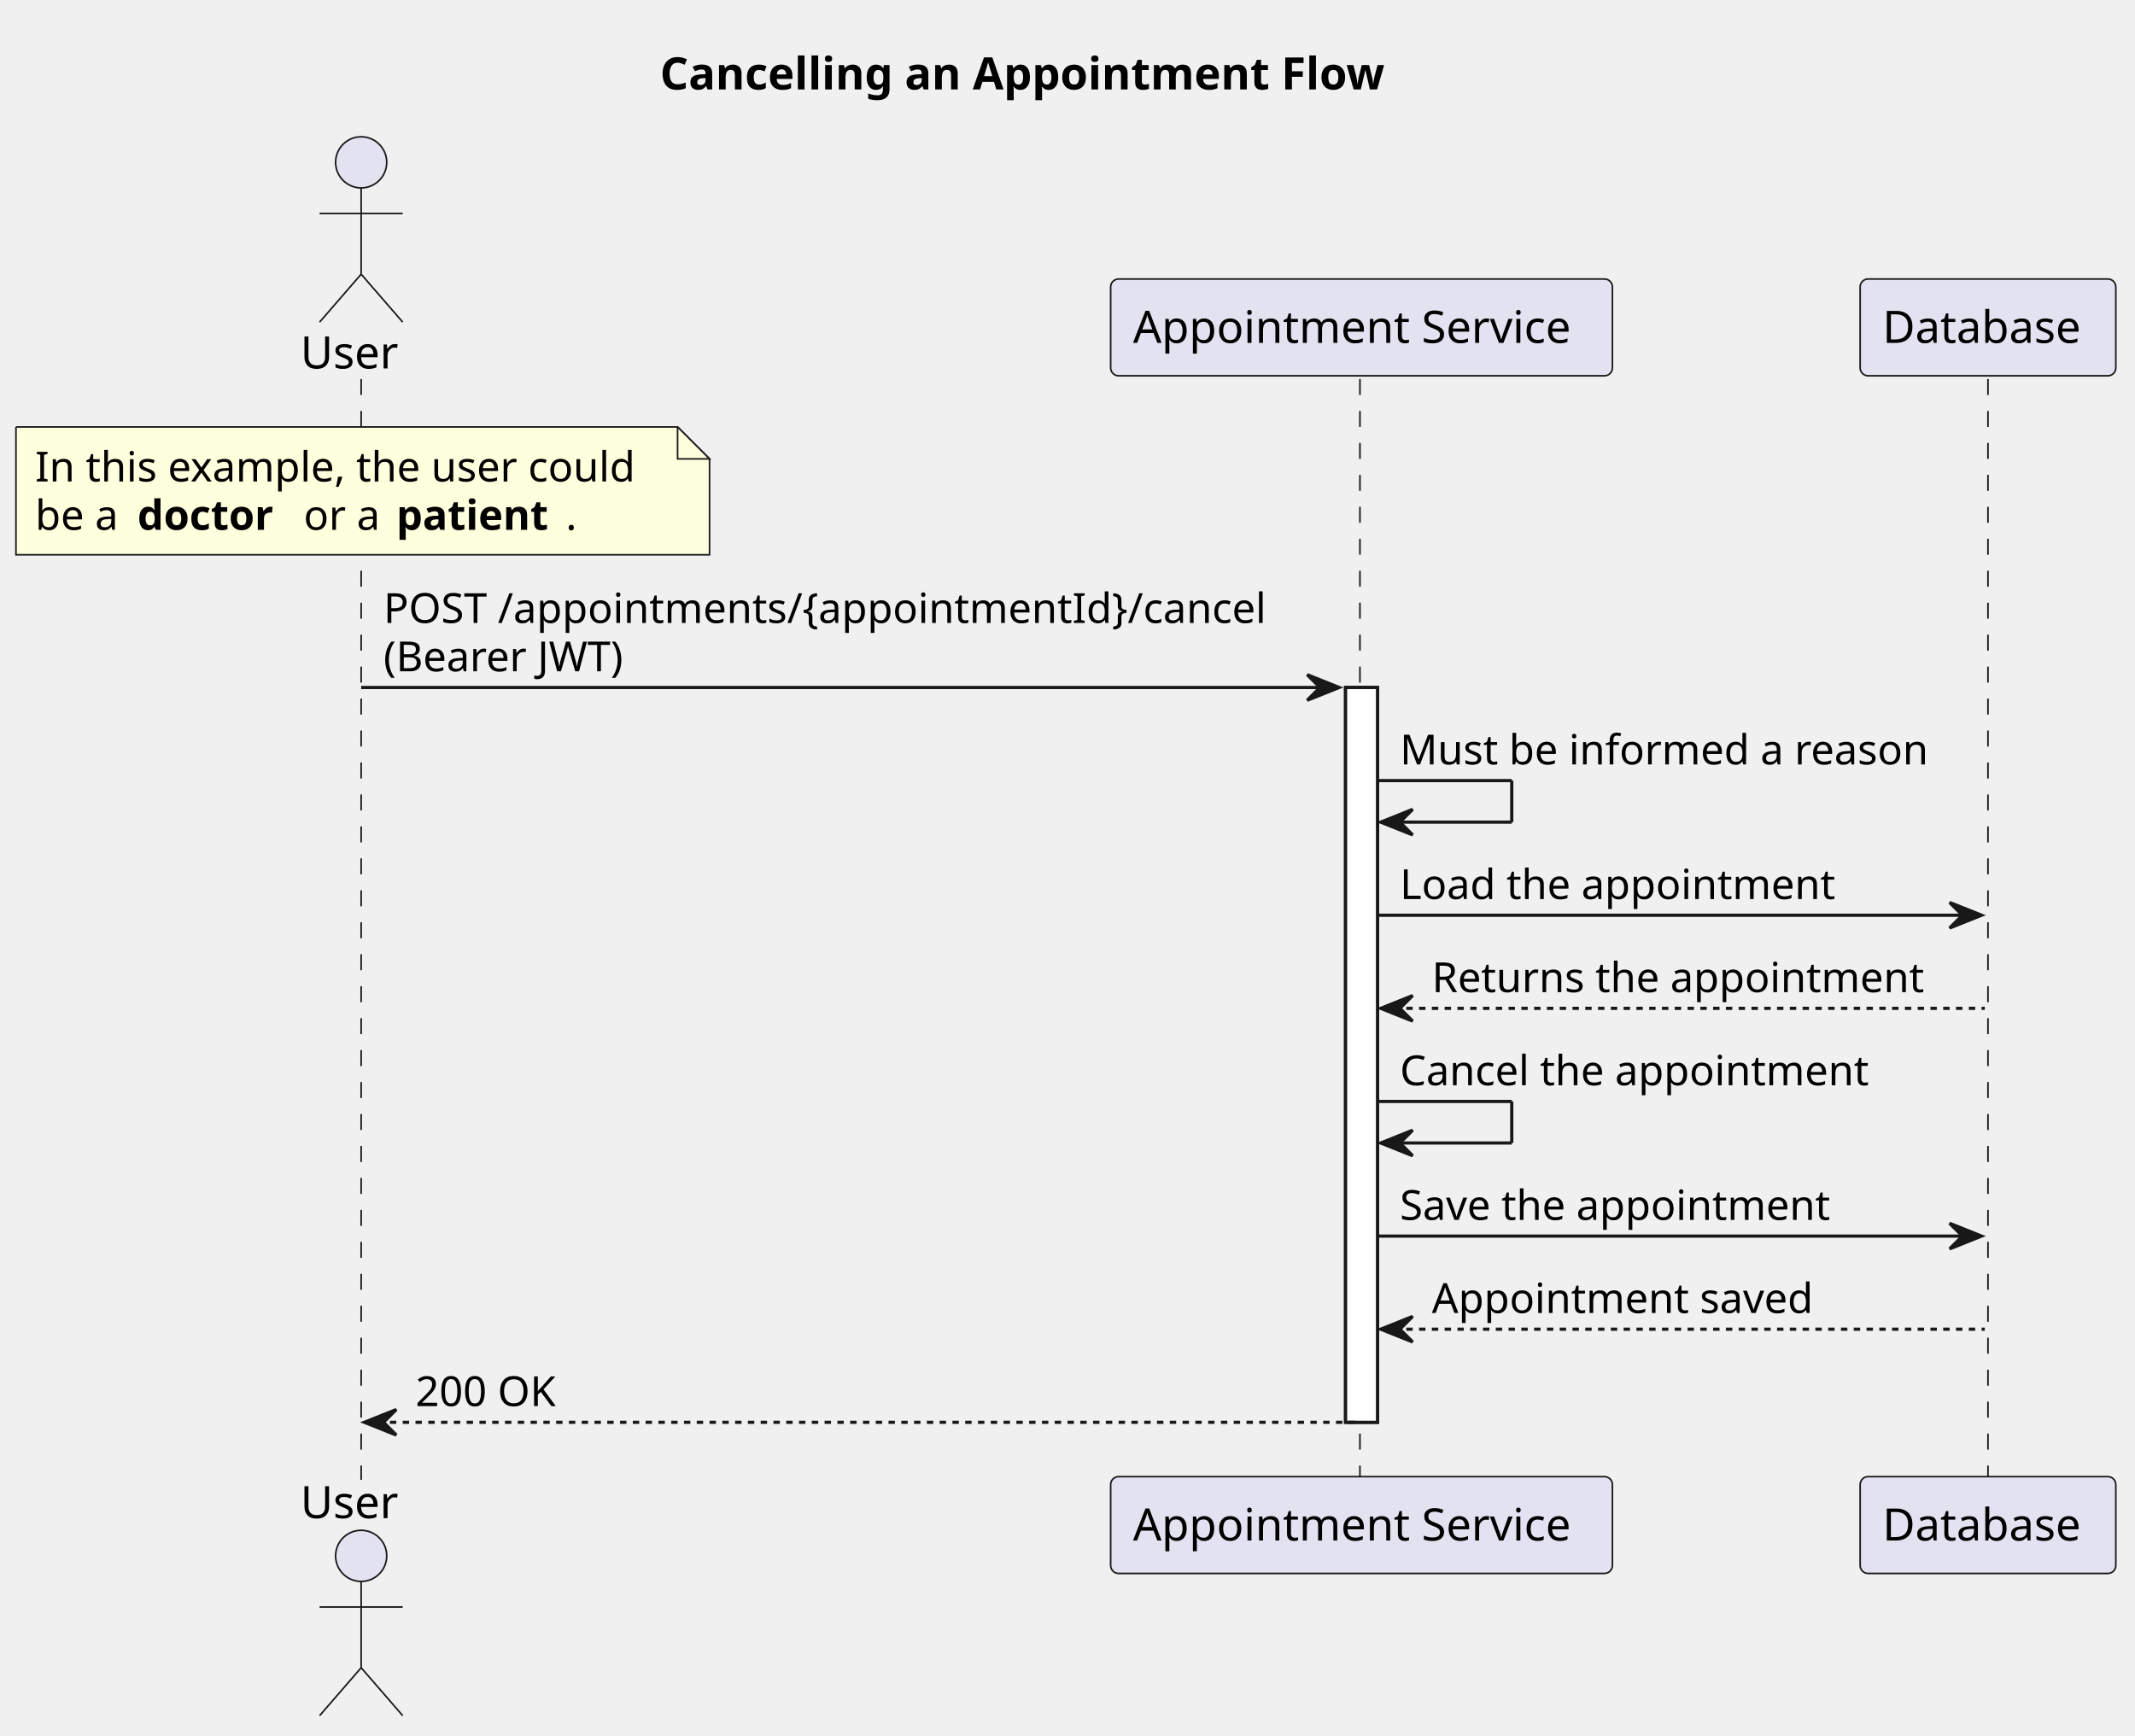
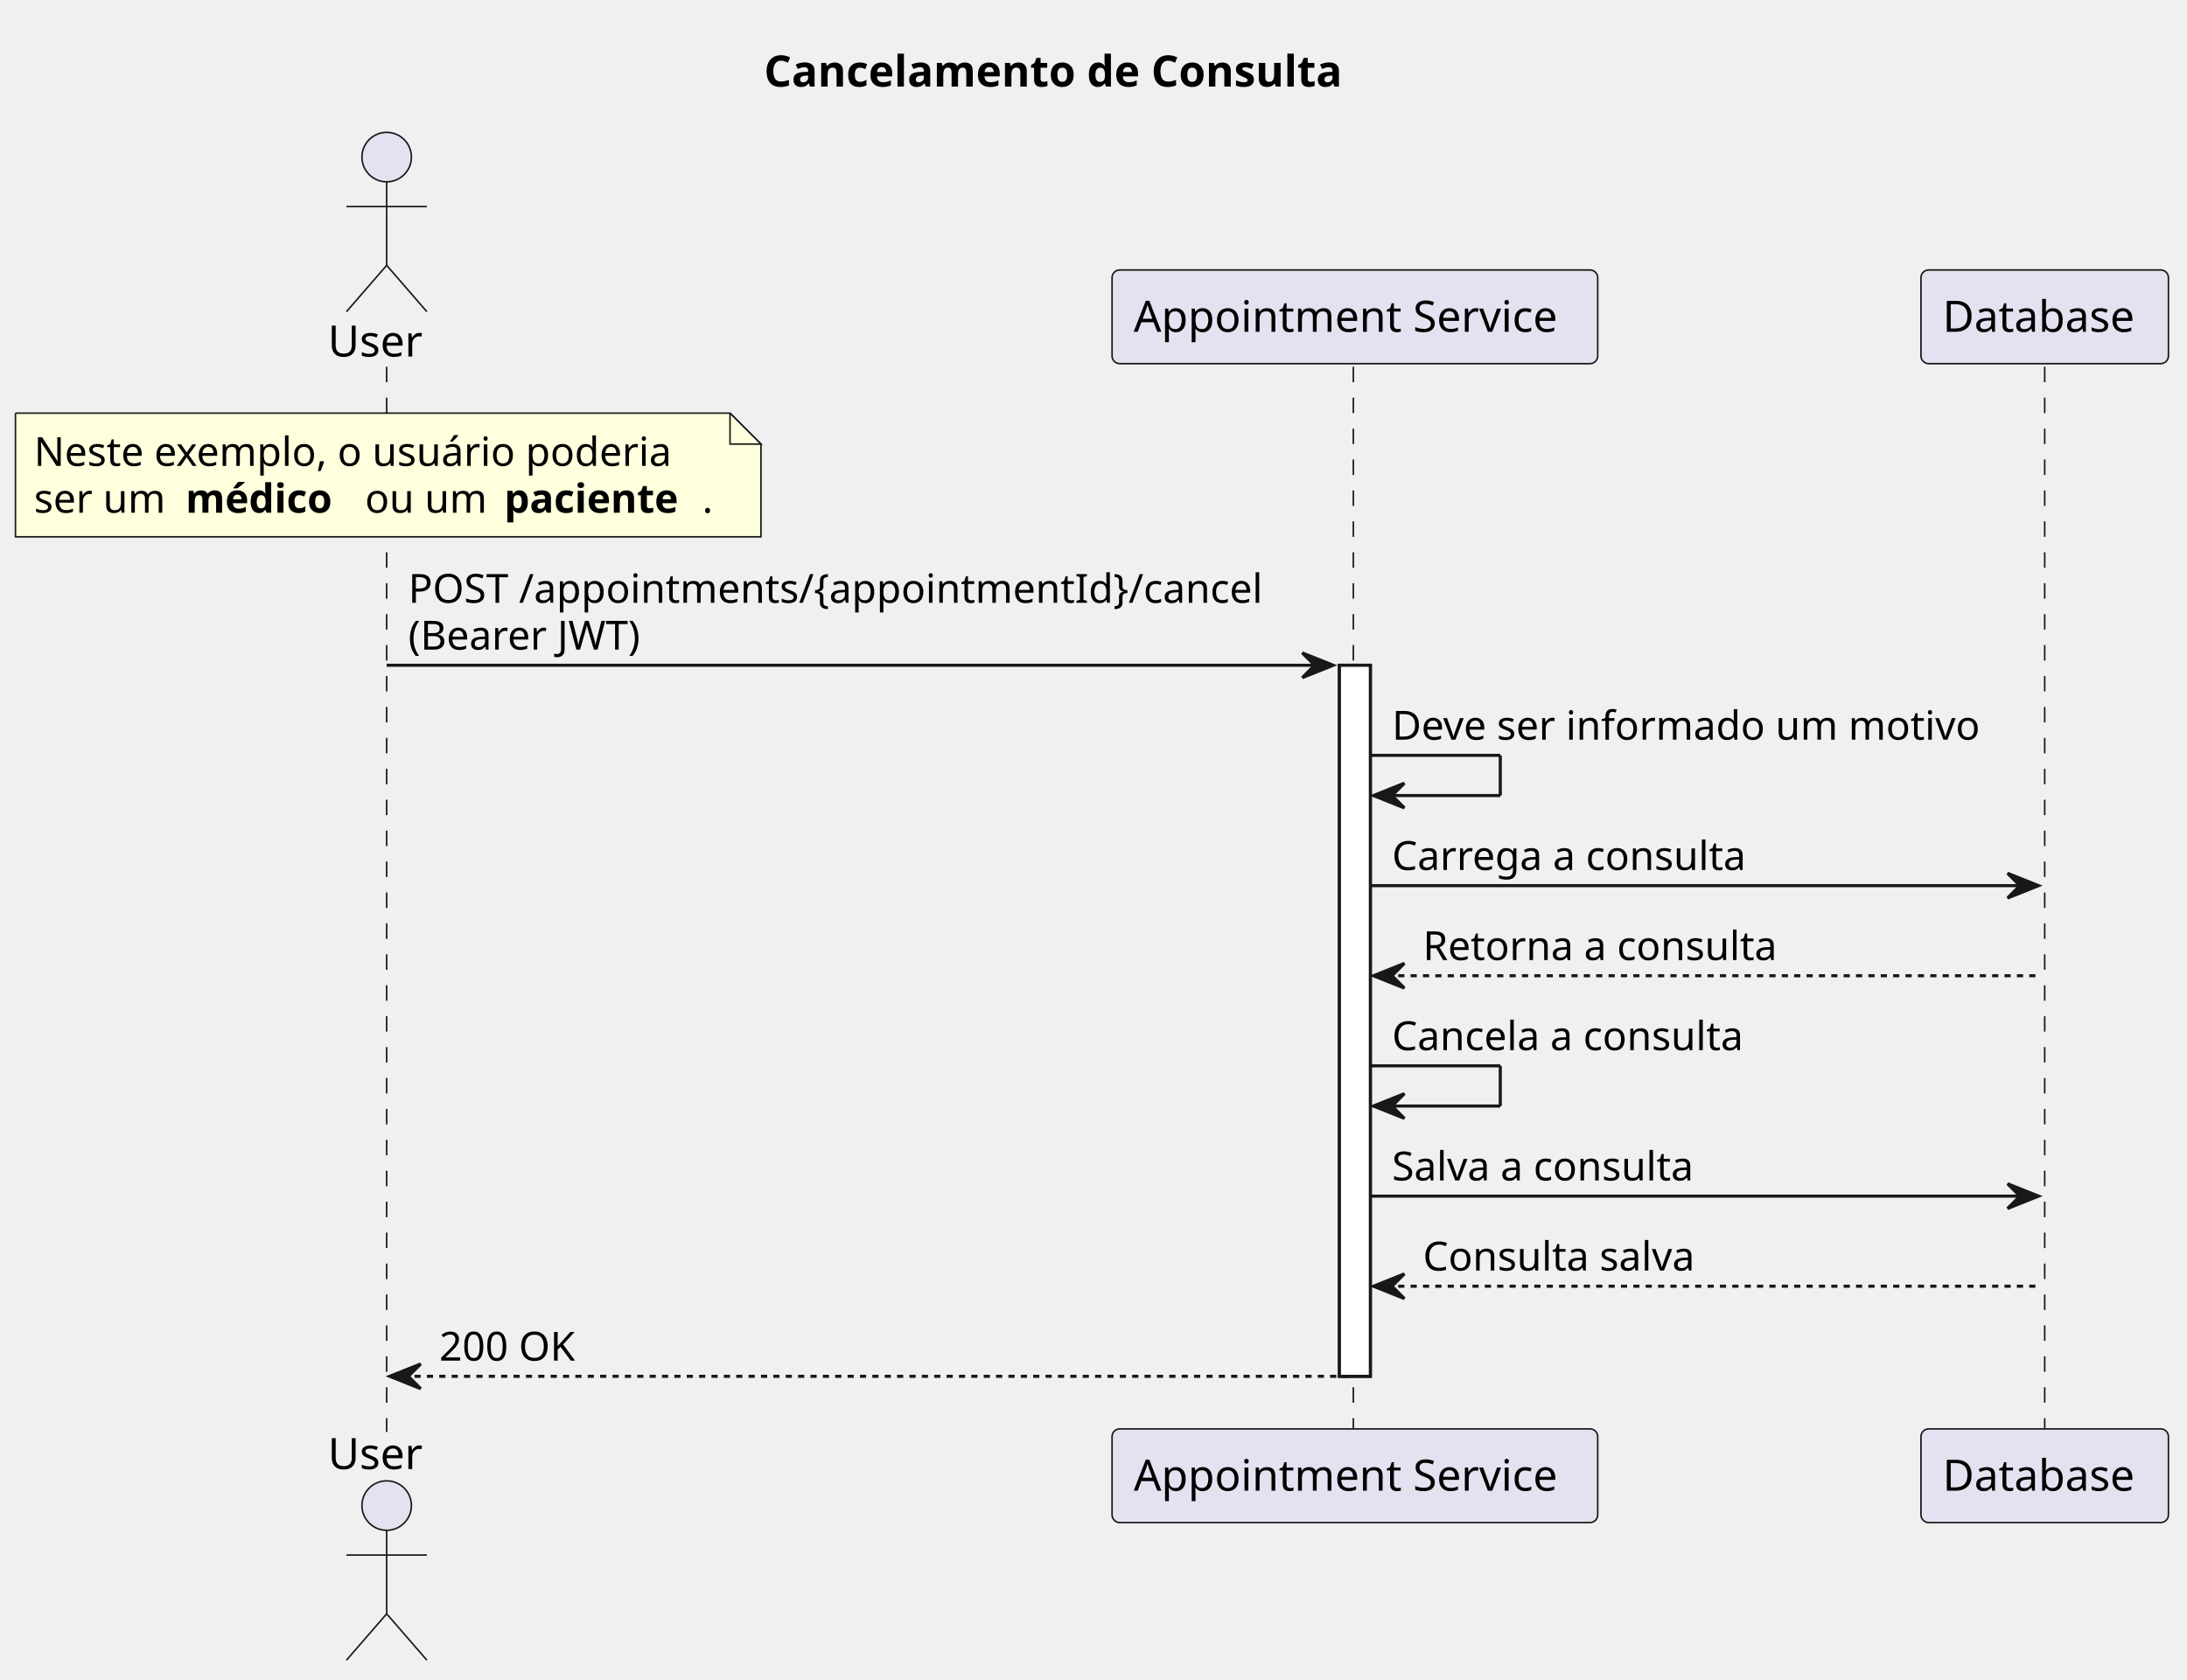
- <svg xmlns="http://www.w3.org/2000/svg" contentStyleType="text/css" height="543px" preserveAspectRatio="none" style="width:668px;height:543px;background:#FFFFFF;" version="1.1" viewBox="0 0 668 543" width="668px" zoomAndPan="magnify">
+ <svg xmlns="http://www.w3.org/2000/svg" contentStyleType="text/css" height="543px" preserveAspectRatio="none" style="width:707px;height:543px;background:#FFFFFF;" version="1.1" viewBox="0 0 707 543" width="707px" zoomAndPan="magnify">
  <defs />
  <g>
-     <text fill="#000000" font-family="sans-serif" font-size="14" font-weight="bold" lengthAdjust="spacing" textLength="253" x="206.5" y="27.995">Cancelling an Appointment Flow</text>
-     <rect fill="#FFFFFF" height="229.93" style="stroke:#181818;stroke-width:1.0;" width="10" x="421" y="215.125" />
-     <line style="stroke:#181818;stroke-width:0.5;stroke-dasharray:5.0,5.0;" x1="113" x2="113" y1="118.594" y2="463.055" />
-     <line style="stroke:#181818;stroke-width:0.5;stroke-dasharray:5.0,5.0;" x1="425.5" x2="425.5" y1="118.594" y2="463.055" />
-     <line style="stroke:#181818;stroke-width:0.5;stroke-dasharray:5.0,5.0;" x1="622" x2="622" y1="118.594" y2="463.055" />
-     <text fill="#000000" font-family="sans-serif" font-size="14" lengthAdjust="spacing" textLength="32" x="94" y="115.292">User</text>
-     <ellipse cx="113" cy="50.797" fill="#E2E2F0" rx="8" ry="8" style="stroke:#181818;stroke-width:0.5;" />
-     <path d="M113,58.797 L113,85.797 M100,66.797 L126,66.797 M113,85.797 L100,100.797 M113,85.797 L126,100.797 " fill="none" style="stroke:#181818;stroke-width:0.5;" />
-     <text fill="#000000" font-family="sans-serif" font-size="14" lengthAdjust="spacing" textLength="32" x="94" y="475.05">User</text>
-     <ellipse cx="113" cy="486.852" fill="#E2E2F0" rx="8" ry="8" style="stroke:#181818;stroke-width:0.5;" />
-     <path d="M113,494.852 L113,521.852 M100,502.852 L126,502.852 M113,521.852 L100,536.852 M113,521.852 L126,536.852 " fill="none" style="stroke:#181818;stroke-width:0.5;" />
-     <rect fill="#E2E2F0" height="30.297" rx="2.5" ry="2.5" style="stroke:#181818;stroke-width:0.5;" width="157" x="347.5" y="87.297" />
-     <text fill="#000000" font-family="sans-serif" font-size="14" lengthAdjust="spacing" textLength="143" x="354.5" y="107.292">Appointment Service</text>
-     <rect fill="#E2E2F0" height="30.297" rx="2.5" ry="2.5" style="stroke:#181818;stroke-width:0.5;" width="157" x="347.5" y="462.055" />
-     <text fill="#000000" font-family="sans-serif" font-size="14" lengthAdjust="spacing" textLength="143" x="354.5" y="482.05">Appointment Service</text>
-     <rect fill="#E2E2F0" height="30.297" rx="2.5" ry="2.5" style="stroke:#181818;stroke-width:0.5;" width="80" x="582" y="87.297" />
-     <text fill="#000000" font-family="sans-serif" font-size="14" lengthAdjust="spacing" textLength="66" x="589" y="107.292">Database</text>
-     <rect fill="#E2E2F0" height="30.297" rx="2.5" ry="2.5" style="stroke:#181818;stroke-width:0.5;" width="80" x="582" y="462.055" />
-     <text fill="#000000" font-family="sans-serif" font-size="14" lengthAdjust="spacing" textLength="66" x="589" y="482.05">Database</text>
-     <rect fill="#FFFFFF" height="229.93" style="stroke:#181818;stroke-width:1.0;" width="10" x="421" y="215.125" />
-     <path d="M5,133.594 L5,173.594 L222,173.594 L222,143.594 L212,133.594 L5,133.594 " fill="#FEFFDD" style="stroke:#181818;stroke-width:0.5;" />
-     <path d="M212,133.594 L212,143.594 L222,143.594 L212,133.594 " fill="#FEFFDD" style="stroke:#181818;stroke-width:0.5;" />
-     <text fill="#000000" font-family="sans-serif" font-size="13" lengthAdjust="spacing" textLength="196" x="11" y="150.661">In this example, the user could</text>
-     <text fill="#000000" font-family="sans-serif" font-size="13" lengthAdjust="spacing" textLength="28" x="11" y="165.793">be a</text>
-     <text fill="#000000" font-family="sans-serif" font-size="13" font-weight="bold" lengthAdjust="spacing" textLength="48" x="43" y="165.793">doctor</text>
-     <text fill="#000000" font-family="sans-serif" font-size="13" lengthAdjust="spacing" textLength="25" x="95" y="165.793">or a</text>
-     <text fill="#000000" font-family="sans-serif" font-size="13" font-weight="bold" lengthAdjust="spacing" textLength="53" x="124" y="165.793">patient</text>
-     <text fill="#000000" font-family="sans-serif" font-size="13" lengthAdjust="spacing" textLength="4" x="177" y="165.793">.</text>
-     <polygon fill="#181818" points="409,211.125,419,215.125,409,219.125,413,215.125" style="stroke:#181818;stroke-width:1.0;" />
-     <line style="stroke:#181818;stroke-width:1.0;" x1="113" x2="415" y1="215.125" y2="215.125" />
-     <text fill="#000000" font-family="sans-serif" font-size="13" lengthAdjust="spacing" textLength="289" x="120" y="194.926">POST /appointments/{appointmentId}/cancel</text>
-     <text fill="#000000" font-family="sans-serif" font-size="13" lengthAdjust="spacing" textLength="78" x="120" y="210.059">(Bearer JWT)</text>
-     <line style="stroke:#181818;stroke-width:1.0;" x1="431" x2="473" y1="244.258" y2="244.258" />
-     <line style="stroke:#181818;stroke-width:1.0;" x1="473" x2="473" y1="244.258" y2="257.258" />
-     <line style="stroke:#181818;stroke-width:1.0;" x1="432" x2="473" y1="257.258" y2="257.258" />
-     <polygon fill="#181818" points="442,253.258,432,257.258,442,261.258,438,257.258" style="stroke:#181818;stroke-width:1.0;" />
-     <text fill="#000000" font-family="sans-serif" font-size="13" lengthAdjust="spacing" textLength="172" x="438" y="239.192">Must be informed a reason</text>
-     <polygon fill="#181818" points="610,282.391,620,286.391,610,290.391,614,286.391" style="stroke:#181818;stroke-width:1.0;" />
-     <line style="stroke:#181818;stroke-width:1.0;" x1="431" x2="616" y1="286.391" y2="286.391" />
-     <text fill="#000000" font-family="sans-serif" font-size="13" lengthAdjust="spacing" textLength="142" x="438" y="281.325">Load the appointment</text>
-     <polygon fill="#181818" points="442,311.523,432,315.523,442,319.523,438,315.523" style="stroke:#181818;stroke-width:1.0;" />
-     <line style="stroke:#181818;stroke-width:1.0;stroke-dasharray:2.0,2.0;" x1="436" x2="621" y1="315.523" y2="315.523" />
-     <text fill="#000000" font-family="sans-serif" font-size="13" lengthAdjust="spacing" textLength="160" x="448" y="310.457">Returns the appointment</text>
-     <line style="stroke:#181818;stroke-width:1.0;" x1="431" x2="473" y1="344.656" y2="344.656" />
-     <line style="stroke:#181818;stroke-width:1.0;" x1="473" x2="473" y1="344.656" y2="357.656" />
-     <line style="stroke:#181818;stroke-width:1.0;" x1="432" x2="473" y1="357.656" y2="357.656" />
-     <polygon fill="#181818" points="442,353.656,432,357.656,442,361.656,438,357.656" style="stroke:#181818;stroke-width:1.0;" />
-     <text fill="#000000" font-family="sans-serif" font-size="13" lengthAdjust="spacing" textLength="154" x="438" y="339.59">Cancel the appointment</text>
-     <polygon fill="#181818" points="610,382.789,620,386.789,610,390.789,614,386.789" style="stroke:#181818;stroke-width:1.0;" />
-     <line style="stroke:#181818;stroke-width:1.0;" x1="431" x2="616" y1="386.789" y2="386.789" />
-     <text fill="#000000" font-family="sans-serif" font-size="13" lengthAdjust="spacing" textLength="143" x="438" y="381.723">Save the appointment</text>
-     <polygon fill="#181818" points="442,411.922,432,415.922,442,419.922,438,415.922" style="stroke:#181818;stroke-width:1.0;" />
-     <line style="stroke:#181818;stroke-width:1.0;stroke-dasharray:2.0,2.0;" x1="436" x2="621" y1="415.922" y2="415.922" />
-     <text fill="#000000" font-family="sans-serif" font-size="13" lengthAdjust="spacing" textLength="125" x="448" y="410.856">Appointment saved</text>
-     <polygon fill="#181818" points="124,441.055,114,445.055,124,449.055,120,445.055" style="stroke:#181818;stroke-width:1.0;" />
-     <line style="stroke:#181818;stroke-width:1.0;stroke-dasharray:2.0,2.0;" x1="118" x2="425" y1="445.055" y2="445.055" />
-     <text fill="#000000" font-family="sans-serif" font-size="13" lengthAdjust="spacing" textLength="46" x="130" y="439.989">200 OK</text>
+     <text fill="#000000" font-family="sans-serif" font-size="14" font-weight="bold" lengthAdjust="spacing" textLength="211" x="247" y="27.995">Cancelamento de Consulta</text>
+     <rect fill="#FFFFFF" height="229.93" style="stroke:#181818;stroke-width:1.0;" width="10" x="433" y="215.125" />
+     <line style="stroke:#181818;stroke-width:0.5;stroke-dasharray:5.0,5.0;" x1="125" x2="125" y1="118.594" y2="463.055" />
+     <line style="stroke:#181818;stroke-width:0.5;stroke-dasharray:5.0,5.0;" x1="437.5" x2="437.5" y1="118.594" y2="463.055" />
+     <line style="stroke:#181818;stroke-width:0.5;stroke-dasharray:5.0,5.0;" x1="661" x2="661" y1="118.594" y2="463.055" />
+     <text fill="#000000" font-family="sans-serif" font-size="14" lengthAdjust="spacing" textLength="32" x="106" y="115.292">User</text>
+     <ellipse cx="125" cy="50.797" fill="#E2E2F0" rx="8" ry="8" style="stroke:#181818;stroke-width:0.5;" />
+     <path d="M125,58.797 L125,85.797 M112,66.797 L138,66.797 M125,85.797 L112,100.797 M125,85.797 L138,100.797 " fill="none" style="stroke:#181818;stroke-width:0.5;" />
+     <text fill="#000000" font-family="sans-serif" font-size="14" lengthAdjust="spacing" textLength="32" x="106" y="475.05">User</text>
+     <ellipse cx="125" cy="486.852" fill="#E2E2F0" rx="8" ry="8" style="stroke:#181818;stroke-width:0.5;" />
+     <path d="M125,494.852 L125,521.852 M112,502.852 L138,502.852 M125,521.852 L112,536.852 M125,521.852 L138,536.852 " fill="none" style="stroke:#181818;stroke-width:0.5;" />
+     <rect fill="#E2E2F0" height="30.297" rx="2.5" ry="2.5" style="stroke:#181818;stroke-width:0.5;" width="157" x="359.5" y="87.297" />
+     <text fill="#000000" font-family="sans-serif" font-size="14" lengthAdjust="spacing" textLength="143" x="366.5" y="107.292">Appointment Service</text>
+     <rect fill="#E2E2F0" height="30.297" rx="2.5" ry="2.5" style="stroke:#181818;stroke-width:0.5;" width="157" x="359.5" y="462.055" />
+     <text fill="#000000" font-family="sans-serif" font-size="14" lengthAdjust="spacing" textLength="143" x="366.5" y="482.05">Appointment Service</text>
+     <rect fill="#E2E2F0" height="30.297" rx="2.5" ry="2.5" style="stroke:#181818;stroke-width:0.5;" width="80" x="621" y="87.297" />
+     <text fill="#000000" font-family="sans-serif" font-size="14" lengthAdjust="spacing" textLength="66" x="628" y="107.292">Database</text>
+     <rect fill="#E2E2F0" height="30.297" rx="2.5" ry="2.5" style="stroke:#181818;stroke-width:0.5;" width="80" x="621" y="462.055" />
+     <text fill="#000000" font-family="sans-serif" font-size="14" lengthAdjust="spacing" textLength="66" x="628" y="482.05">Database</text>
+     <rect fill="#FFFFFF" height="229.93" style="stroke:#181818;stroke-width:1.0;" width="10" x="433" y="215.125" />
+     <path d="M5,133.594 L5,173.594 L246,173.594 L246,143.594 L236,133.594 L5,133.594 " fill="#FEFFDD" style="stroke:#181818;stroke-width:0.5;" />
+     <path d="M236,133.594 L236,143.594 L246,143.594 L236,133.594 " fill="#FEFFDD" style="stroke:#181818;stroke-width:0.5;" />
+     <text fill="#000000" font-family="sans-serif" font-size="13" lengthAdjust="spacing" textLength="216" x="11" y="150.661">Neste exemplo, o usuário poderia</text>
+     <text fill="#000000" font-family="sans-serif" font-size="13" lengthAdjust="spacing" textLength="45" x="11" y="165.793">ser um</text>
+     <text fill="#000000" font-family="sans-serif" font-size="13" font-weight="bold" lengthAdjust="spacing" textLength="54" x="60" y="165.793">médico</text>
+     <text fill="#000000" font-family="sans-serif" font-size="13" lengthAdjust="spacing" textLength="41" x="118" y="165.793">ou um</text>
+     <text fill="#000000" font-family="sans-serif" font-size="13" font-weight="bold" lengthAdjust="spacing" textLength="64" x="163" y="165.793">paciente</text>
+     <text fill="#000000" font-family="sans-serif" font-size="13" lengthAdjust="spacing" textLength="4" x="227" y="165.793">.</text>
+     <polygon fill="#181818" points="421,211.125,431,215.125,421,219.125,425,215.125" style="stroke:#181818;stroke-width:1.0;" />
+     <line style="stroke:#181818;stroke-width:1.0;" x1="125" x2="427" y1="215.125" y2="215.125" />
+     <text fill="#000000" font-family="sans-serif" font-size="13" lengthAdjust="spacing" textLength="289" x="132" y="194.926">POST /appointments/{appointmentId}/cancel</text>
+     <text fill="#000000" font-family="sans-serif" font-size="13" lengthAdjust="spacing" textLength="78" x="132" y="210.059">(Bearer JWT)</text>
+     <line style="stroke:#181818;stroke-width:1.0;" x1="443" x2="485" y1="244.258" y2="244.258" />
+     <line style="stroke:#181818;stroke-width:1.0;" x1="485" x2="485" y1="244.258" y2="257.258" />
+     <line style="stroke:#181818;stroke-width:1.0;" x1="444" x2="485" y1="257.258" y2="257.258" />
+     <polygon fill="#181818" points="454,253.258,444,257.258,454,261.258,450,257.258" style="stroke:#181818;stroke-width:1.0;" />
+     <text fill="#000000" font-family="sans-serif" font-size="13" lengthAdjust="spacing" textLength="199" x="450" y="239.192">Deve ser informado um motivo</text>
+     <polygon fill="#181818" points="649,282.391,659,286.391,649,290.391,653,286.391" style="stroke:#181818;stroke-width:1.0;" />
+     <line style="stroke:#181818;stroke-width:1.0;" x1="443" x2="655" y1="286.391" y2="286.391" />
+     <text fill="#000000" font-family="sans-serif" font-size="13" lengthAdjust="spacing" textLength="121" x="450" y="281.325">Carrega a consulta</text>
+     <polygon fill="#181818" points="454,311.523,444,315.523,454,319.523,450,315.523" style="stroke:#181818;stroke-width:1.0;" />
+     <line style="stroke:#181818;stroke-width:1.0;stroke-dasharray:2.0,2.0;" x1="448" x2="660" y1="315.523" y2="315.523" />
+     <text fill="#000000" font-family="sans-serif" font-size="13" lengthAdjust="spacing" textLength="120" x="460" y="310.457">Retorna a consulta</text>
+     <line style="stroke:#181818;stroke-width:1.0;" x1="443" x2="485" y1="344.656" y2="344.656" />
+     <line style="stroke:#181818;stroke-width:1.0;" x1="485" x2="485" y1="344.656" y2="357.656" />
+     <line style="stroke:#181818;stroke-width:1.0;" x1="444" x2="485" y1="357.656" y2="357.656" />
+     <polygon fill="#181818" points="454,353.656,444,357.656,454,361.656,450,357.656" style="stroke:#181818;stroke-width:1.0;" />
+     <text fill="#000000" font-family="sans-serif" font-size="13" lengthAdjust="spacing" textLength="121" x="450" y="339.59">Cancela a consulta</text>
+     <polygon fill="#181818" points="649,382.789,659,386.789,649,390.789,653,386.789" style="stroke:#181818;stroke-width:1.0;" />
+     <line style="stroke:#181818;stroke-width:1.0;" x1="443" x2="655" y1="386.789" y2="386.789" />
+     <text fill="#000000" font-family="sans-serif" font-size="13" lengthAdjust="spacing" textLength="105" x="450" y="381.723">Salva a consulta</text>
+     <polygon fill="#181818" points="454,411.922,444,415.922,454,419.922,450,415.922" style="stroke:#181818;stroke-width:1.0;" />
+     <line style="stroke:#181818;stroke-width:1.0;stroke-dasharray:2.0,2.0;" x1="448" x2="660" y1="415.922" y2="415.922" />
+     <text fill="#000000" font-family="sans-serif" font-size="13" lengthAdjust="spacing" textLength="93" x="460" y="410.856">Consulta salva</text>
+     <polygon fill="#181818" points="136,441.055,126,445.055,136,449.055,132,445.055" style="stroke:#181818;stroke-width:1.0;" />
+     <line style="stroke:#181818;stroke-width:1.0;stroke-dasharray:2.0,2.0;" x1="130" x2="437" y1="445.055" y2="445.055" />
+     <text fill="#000000" font-family="sans-serif" font-size="13" lengthAdjust="spacing" textLength="46" x="142" y="439.989">200 OK</text>
  </g>
</svg>
